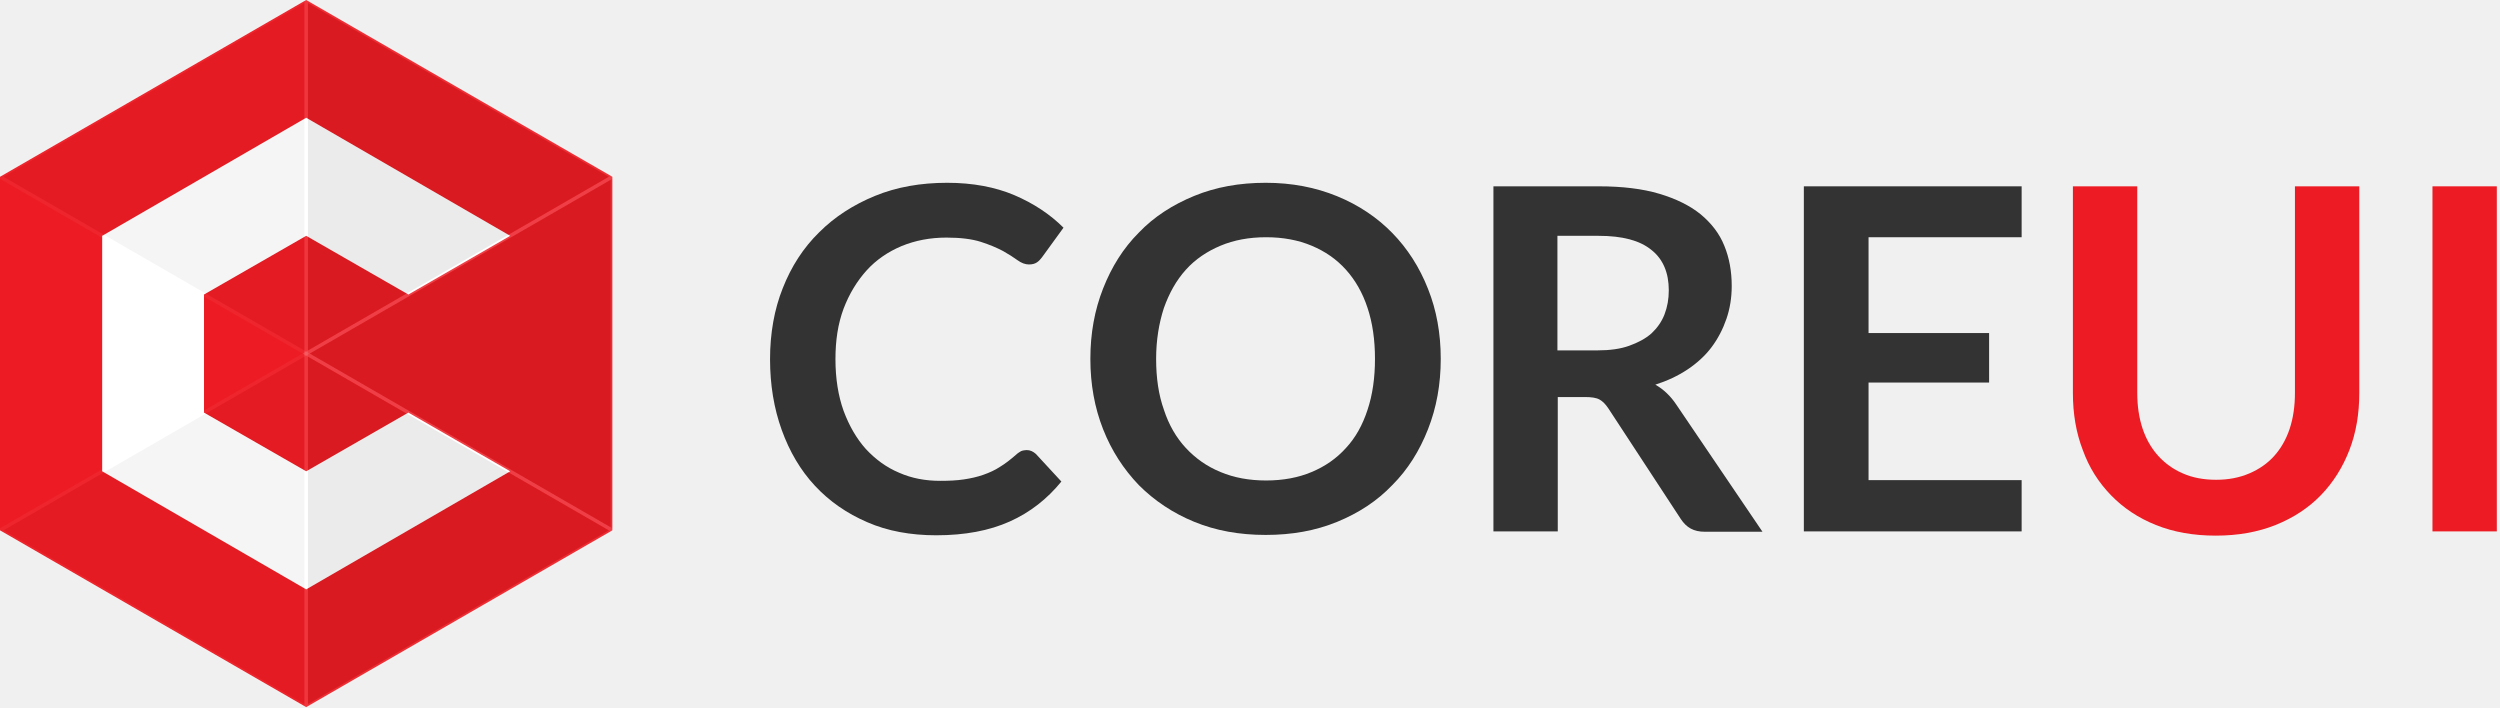
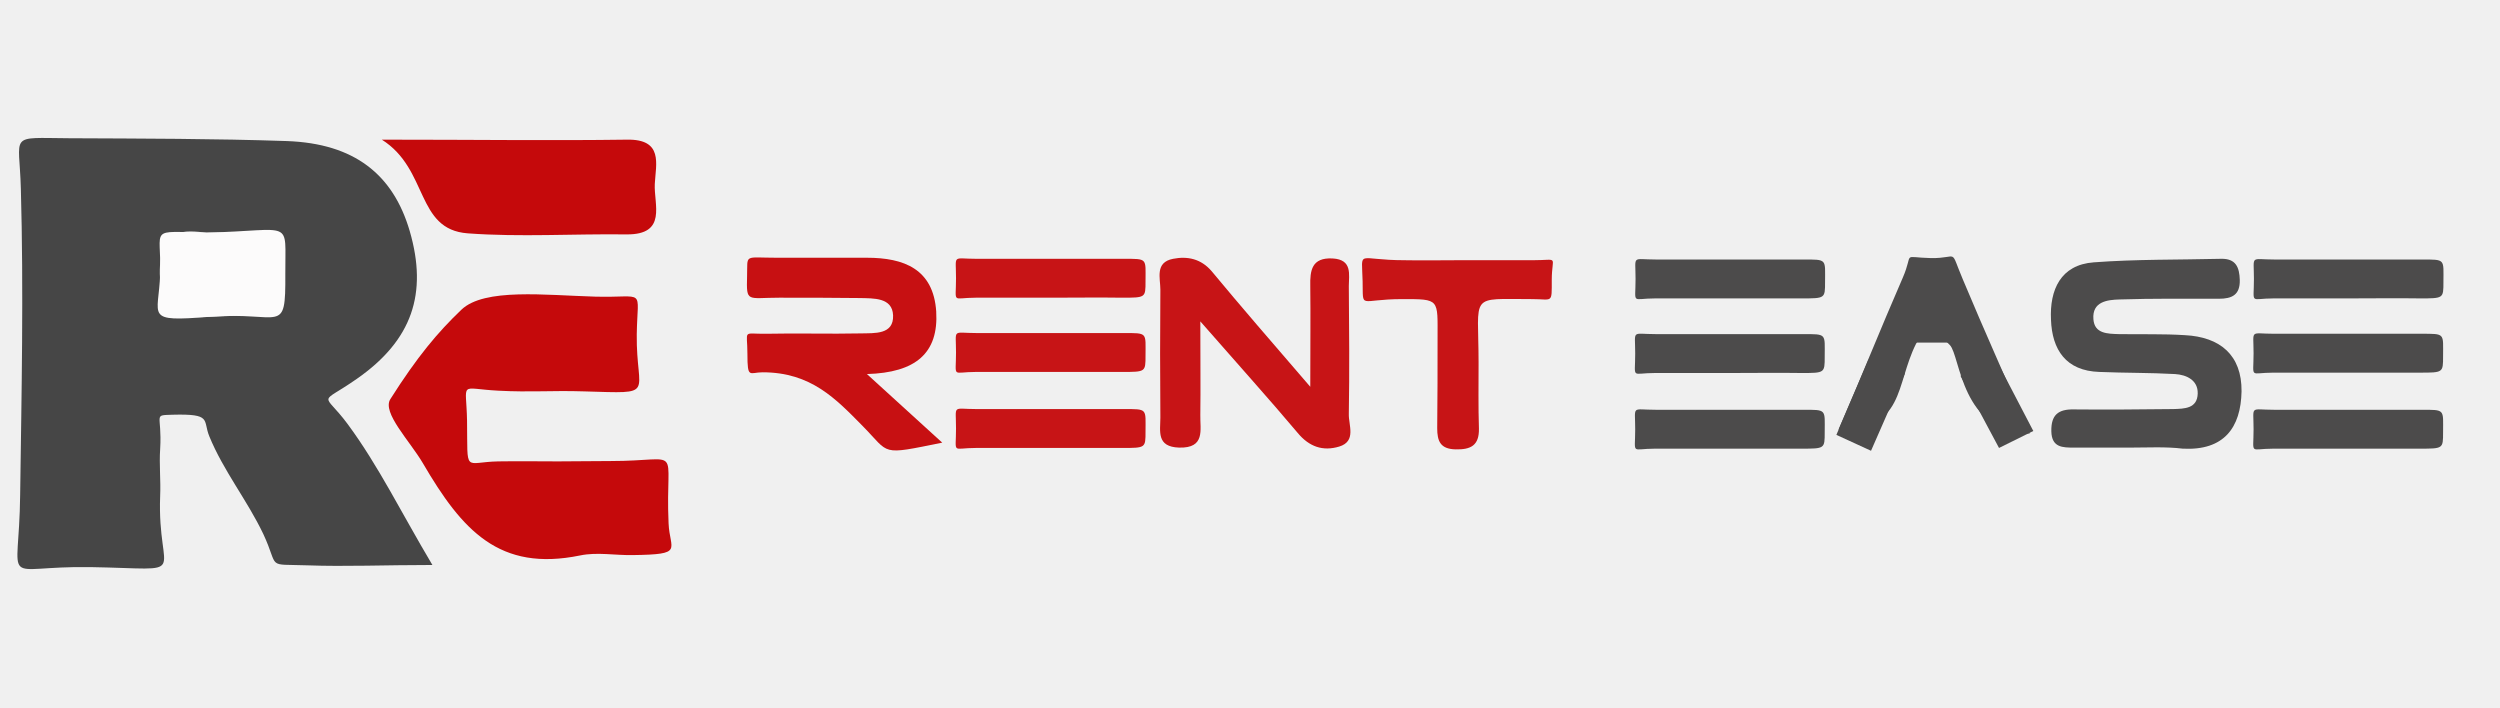
- <svg xmlns="http://www.w3.org/2000/svg" version="1.1" id="Warstwa_1" x="0px" y="0px" width="707.1px" height="200px" viewBox="0 0 707.1 200" enable-background="new 0 0 707.1 200" xml:space="preserve">
-   <polygon fill="#ED1C24" points="0,150 0,50 86.6,0 173.2,50 173.2,150 86.6,200 " />
-   <polygon fill="#FFFFFF" points="86.6,133.3 57.7,116.7 57.7,83.3 86.6,66.7 115.5,83.3 144.3,66.7 86.6,33.3 28.9,66.7 28.9,133.3   86.6,166.7 144.3,133.3 115.5,116.7 " />
-   <polygon opacity="0.04" stroke="#FFFFFF" stroke-miterlimit="10" enable-background="new    " points="0,50 86.6,100 86.6,0 " />
-   <polygon opacity="0.04" stroke="#FFFFFF" stroke-miterlimit="10" enable-background="new    " points="0,150 86.6,200 86.6,100 " />
-   <polygon opacity="0.08" stroke="#FFFFFF" stroke-miterlimit="10" enable-background="new    " points="86.6,100 173.2,150 173.2,50   " />
-   <polygon fill-opacity="0" points="86.6,100 0,50 0,150 " />
-   <polygon opacity="0.08" stroke="#FFFFFF" stroke-miterlimit="10" enable-background="new    " points="173.2,150 86.6,100 86.6,200   " />
-   <polygon opacity="0.08" stroke="#FFFFFF" stroke-miterlimit="10" enable-background="new    " points="173.2,50 86.6,0 86.6,100 " />
+ <svg xmlns="http://www.w3.org/2000/svg" version="1.1" id="Warstwa_1" x="0px" y="0px" viewBox="0 0 707.1 200" style="enable-background:new 0 0 707.1 200;" xml:space="preserve">
+   <style type="text/css">
+ 	.st0{fill:none;}
+ 	.st1{fill:#C5090B;}
+ 	.st2{fill:#464646;}
+ 	.st3{fill:#FCFBFB;}
+ 	.st4{fill:#4C4B4B;}
+ 	.st5{fill:#C71416;}
+ 	.st6{fill:#C71012;}
+ </style>
+   <rect class="st0" width="195" height="200" />
+   <rect x="195.3" class="st0" width="511.8" height="200" />
  <g>
-     <path fill="#333333" d="M290.4,127.3c1,0,1.8,0.4,2.6,1.1l7.2,7.8c-4,4.9-8.8,8.7-14.6,11.3c-5.8,2.6-12.7,3.9-20.8,3.9   c-7.2,0-13.8-1.2-19.5-3.7c-5.8-2.5-10.7-5.9-14.8-10.3c-4.1-4.4-7.2-9.7-9.4-15.8c-2.2-6.1-3.3-12.8-3.3-20   c0-7.3,1.2-14.1,3.6-20.1c2.4-6.1,5.8-11.4,10.3-15.8c4.4-4.4,9.7-7.8,15.8-10.3s12.9-3.7,20.4-3.7c7.2,0,13.6,1.2,19,3.5   s10.1,5.4,13.9,9.2l-6.1,8.4c-0.4,0.5-0.8,1-1.4,1.4s-1.3,0.6-2.3,0.6s-2.1-0.4-3.2-1.2s-2.5-1.7-4.1-2.6c-1.7-0.9-3.8-1.8-6.3-2.6   c-2.5-0.8-5.8-1.2-9.7-1.2c-4.6,0-8.8,0.8-12.7,2.4c-3.8,1.6-7.2,3.9-9.9,6.9s-4.9,6.6-6.5,10.8c-1.6,4.3-2.3,9-2.3,14.3   c0,5.5,0.8,10.4,2.3,14.6c1.6,4.3,3.7,7.9,6.3,10.8c2.7,2.9,5.8,5.2,9.4,6.7c3.6,1.6,7.5,2.3,11.6,2.3c2.5,0,4.7-0.1,6.7-0.4   c2-0.3,3.8-0.7,5.5-1.3s3.3-1.3,4.8-2.3c1.5-0.9,3-2.1,4.5-3.4c0.4-0.4,0.9-0.7,1.4-1C289.3,127.4,289.9,127.3,290.4,127.3z" />
-     <path fill="#333333" d="M407.5,101.5c0,7.2-1.2,13.8-3.6,19.9s-5.7,11.4-10.1,15.8c-4.3,4.5-9.5,7.9-15.6,10.4s-12.8,3.7-20.2,3.7   c-7.4,0-14.1-1.2-20.2-3.7s-11.3-6-15.7-10.4c-4.3-4.5-7.7-9.7-10.1-15.8c-2.4-6.1-3.6-12.7-3.6-19.9c0-7.2,1.2-13.8,3.6-19.9   s5.7-11.4,10.1-15.8c4.3-4.5,9.6-7.9,15.7-10.4s12.8-3.7,20.2-3.7c7.4,0,14.1,1.3,20.2,3.8s11.3,6,15.6,10.4   c4.3,4.4,7.7,9.7,10.1,15.8C406.3,87.7,407.5,94.3,407.5,101.5z M388.9,101.5c0-5.4-0.7-10.2-2.1-14.4c-1.4-4.3-3.5-7.9-6.1-10.8   c-2.7-3-5.9-5.2-9.7-6.8c-3.8-1.6-8.1-2.4-12.9-2.4s-9.1,0.8-12.9,2.4s-7.1,3.8-9.8,6.8c-2.7,3-4.7,6.6-6.2,10.8   c-1.4,4.3-2.2,9.1-2.2,14.4c0,5.4,0.7,10.2,2.2,14.4c1.4,4.3,3.5,7.9,6.2,10.8s5.9,5.2,9.8,6.8c3.8,1.6,8.1,2.4,12.9,2.4   s9.1-0.8,12.9-2.4c3.8-1.6,7-3.8,9.7-6.8c2.7-2.9,4.7-6.5,6.1-10.8C388.2,111.7,388.9,106.9,388.9,101.5z" />
-     <path fill="#333333" d="M440.6,112.2v38.1h-18.2V52.7h29.8c6.7,0,12.4,0.7,17.1,2.1c4.7,1.4,8.6,3.3,11.7,5.8   c3,2.5,5.3,5.4,6.7,8.9c1.4,3.4,2.1,7.2,2.1,11.4c0,3.3-0.5,6.4-1.5,9.3s-2.4,5.6-4.2,8c-1.8,2.4-4.1,4.5-6.8,6.3   c-2.7,1.8-5.7,3.2-9.1,4.3c2.3,1.3,4.3,3.2,5.9,5.6l24.4,36h-16.3c-1.6,0-2.9-0.3-4-0.9c-1.1-0.6-2-1.5-2.8-2.7l-20.5-31.3   c-0.8-1.2-1.6-2-2.5-2.5s-2.3-0.7-4.1-0.7h-7.7V112.2z M440.6,99.1h11.3c3.4,0,6.4-0.4,8.9-1.3s4.6-2,6.3-3.5   c1.6-1.5,2.9-3.3,3.7-5.4c0.8-2.1,1.2-4.3,1.2-6.8c0-4.9-1.6-8.8-4.9-11.4c-3.3-2.7-8.2-4-15-4h-11.6v32.4H440.6z" />
-     <path fill="#333333" d="M571.8,52.7v14.4h-43.3v27.1h34.1v14h-34.1v27.6h43.3v14.5h-61.6V52.7H571.8z" />
-     <path fill="#ED1C24" d="M626.8,135.7c3.5,0,6.6-0.6,9.4-1.8c2.8-1.2,5.1-2.8,7-4.9c1.9-2.1,3.4-4.7,4.4-7.7s1.5-6.4,1.5-10.1V52.7   h18.2v58.5c0,5.8-0.9,11.2-2.8,16.1c-1.9,4.9-4.6,9.2-8.1,12.8c-3.5,3.6-7.8,6.4-12.8,8.4s-10.6,3-16.9,3s-11.9-1-16.9-3   s-9.2-4.8-12.7-8.4c-3.5-3.6-6.2-7.8-8-12.8c-1.9-4.9-2.8-10.3-2.8-16.1V52.7h18.2v58.4c0,3.7,0.5,7.1,1.5,10.1s2.5,5.6,4.4,7.7   s4.2,3.8,7,5C620.1,135.1,623.3,135.7,626.8,135.7z" />
-     <path fill="#ED1C24" d="M706.2,150.3H688V52.7h18.2V150.3z" />
+     <path class="st1" d="M108,39.5c13.3,8.4,9.5,25.4,24.3,26.5c14.9,1.1,29.9,0.1,44.9,0.3c11.6,0.1,7.7-8.5,8-14.3   c0.3-5.6,2.5-12.7-7.9-12.5C156,39.8,134.5,39.5,108,39.5z" />
+     <path class="st2" d="M122.3,159.8c-13.5,0-24.5,0.5-35.4,0.1c-11.9-0.4-7.8,1.1-12.4-8.8c-4.5-9.5-11.3-17.9-15.3-27.7   c-1.9-4.6,0.9-6.4-10.4-6.1c-5.7,0.2-2.9-0.3-3.5,9.7c-0.3,4.4,0.2,8.9,0,13.3c-0.9,23.7,9.6,20.6-19.7,20.1   c-26.1-0.4-20.2,6.7-19.9-20.4c0.4-28.8,1-57.8,0.2-86.6C5.5,37.5,2.1,39,19.6,39.1c20.5,0.1,41.1,0.1,61.6,0.8   c19,0.7,30,9.4,34.7,25.5c5.1,17.6,0.7,30.8-14.9,41.7c-11,7.7-9.7,3.4-2.7,12.8C107.1,131.8,113.6,145.2,122.3,159.8z M58.4,65.8   c-5.9-0.6-13.4-1.9-13.2,11.7c0.2,11.3,4.9,12.6,14,12.1c9.5-0.5,21,0.8,21.4-12.1C81,65.2,70.1,65.7,58.4,65.8z" />
+     <path class="st1" d="M157.8,130.5c5,0,10-0.1,14.9-0.1c21,0,15.4-5.1,16.4,17.6c0.3,7.6,4.6,8.8-10.1,9c-5,0.1-10.1-0.9-14.9,0.1   c-22.9,4.7-33.4-7.1-44.5-26.1c-3.7-6.3-11.6-14.3-9.2-18.1c7.6-12,13.4-18.9,20.1-25.3c6.5-6.2,23.7-4.1,37.8-3.7   c14.6,0.4,12-2.8,11.8,10.7c-0.2,17.4,6,16.7-14.9,16.1c-9.3-0.3-14.9,0.3-24.3-0.2c-11.3-0.6-9-2.9-8.8,8.5   c0.2,15.2-1,11.7,8.8,11.5C148,130.4,150.6,130.5,157.8,130.5z" />
+     <path class="st3" d="M58.4,65.8c24.9-0.6,22.2-4.2,22.3,11.7c0.1,17.7-1.1,10.5-21.4,12.1c-18.7,1.5-14.4,0.1-14-12.1   C45.7,64,41.7,65.5,58.4,65.8z" />
+   </g>
+   <g>
+     <path class="st4" d="M602.6,126.6c-5.3,0-10.7,0-16,0c-3.2,0-6.3,0-6.4-4.6c-0.1-4.6,1.9-6.3,6.4-6.2c9.4,0.1,18.7,0,28.1-0.1   c3.1-0.1,6.8-0.1,6.9-4.4c0.1-3.8-3.2-5.3-6.4-5.5c-7.1-0.4-14.2-0.3-21.4-0.6c-9.5-0.3-13.4-6.3-13.7-14.8   c-0.4-8.4,2.7-15.5,12.1-16.2c12-0.9,24-0.7,36-1c4.2-0.1,5.2,2.4,5.3,6c0.1,4.2-2.2,5.3-5.9,5.3c-9.4,0-18.7-0.1-28.1,0.2   c-3.5,0.1-7.8,0.6-7.4,5.6c0.3,4.1,4,4.1,7.2,4.2c6.2,0.1,12.5-0.1,18.7,0.3c9.9,0.5,16.1,5.6,16,15.9c-0.2,10.3-5,16.8-16.6,16.2   C612.5,126.3,607.5,126.6,602.6,126.6z" />
+     <path class="st5" d="M370.6,109.4c0-11.9,0.1-20.2,0-28.5c-0.1-4.4,0.4-8.1,6.3-7.8c5.7,0.3,4.6,4.6,4.6,7.8   c0.1,12.1,0.2,24.1,0,36.2c-0.1,3.1,2.2,7.7-2.7,9.2c-4.6,1.4-8.5,0.1-11.8-3.9c-8-9.5-16.3-18.7-27.5-31.5c0,11.3,0.1,18.9,0,26.5   c-0.1,4.1,1.5,9.4-6,9.2c-6.5-0.2-5.3-4.7-5.3-8.5c-0.1-12.1-0.1-24.1,0-36.2c0-3.2-1.6-7.7,3.6-8.7c4.1-0.8,7.9,0,10.9,3.5   C350.9,86.6,359.4,96.4,370.6,109.4z" />
+     <path class="st6" d="M245.2,105.8c8.2,7.5,14.3,13,21.3,19.4c-17.8,3.6-14.6,3.3-22.5-4.7c-7.6-7.7-14.6-15.2-28.3-15.2   c-3.7,0-4.3,2-4.3-5.2c0-7.1-1.6-5.6,5.4-5.7c8.9-0.2,17.8,0.1,26.7-0.1c3.9-0.1,9.3,0.4,9.1-5.1c-0.2-5.1-5.5-4.8-9.5-4.9   c-7.6-0.1-15.2-0.1-22.7-0.1c-9.1,0-9.3,1.5-9.1-6c0.2-6.5-1.1-5.3,8.5-5.3c8.5,0,16.9,0,25.4,0c10.5,0,18.8,3.2,19.6,15.2   C265.5,99.9,259,105.4,245.2,105.8z" />
+     <path class="st5" d="M412.1,73.6c7.1,0,14.3,0,21.4,0c7.7,0,5.4-1.5,5.4,5.6c0,6.8,0.3,5.4-5.5,5.4c-18.1,0-15.2-1.8-15.2,17.9   c0,6.2-0.1,12.5,0.1,18.7c0.1,4.8-2.3,6-6.6,5.9c-4.3-0.1-5.2-2.3-5.2-6c0.1-8.5,0.1-16.9,0.1-25.4c0-11.2,0.7-11.1-10-11.1   c-12.4,0-11,3.1-11.2-5.1c-0.2-9.2-1.9-5.9,11.9-5.9C402.3,73.7,407.2,73.6,412.1,73.6z" />
+     <g>
+       <path class="st5" d="M297.4,84.2c-7.1,0-14.3,0-21.4,0c-6.9,0-5.6,1.9-5.6-5.5c0-6.9-1.2-5.5,5.8-5.5c13.8,0,27.7,0,41.5,0    c7,0,6.3-0.2,6.3,6.4c0,4.6,0,4.6-6.6,4.6C310.8,84.1,304.1,84.2,297.4,84.2z" />
+       <path class="st5" d="M297.4,105.2c-7.1,0-14.3,0-21.4,0c-6.9,0-5.6,1.9-5.6-5.5c0-6.9-1.2-5.5,5.8-5.5c13.8,0,27.7,0,41.5,0    c7,0,6.3-0.2,6.3,6.4c0,4.6,0,4.6-6.6,4.6C310.7,105.2,304.1,105.2,297.4,105.2z" />
+       <path class="st5" d="M297.4,126.7c-7.1,0-14.3,0-21.4,0c-6.9,0-5.6,1.9-5.6-5.5c0-6.9-1.2-5.5,5.8-5.5c13.8,0,27.7,0,41.5,0    c7,0,6.3-0.2,6.3,6.4c0,4.6,0,4.6-6.6,4.6C310.7,126.7,304.1,126.7,297.4,126.7z" />
+     </g>
+     <g>
+       <path class="st4" d="M489.6,84.4c-7.1,0-14.3,0-21.4,0c-6.9,0-5.6,1.9-5.6-5.5c0-6.9-1.2-5.5,5.8-5.5c13.8,0,27.7,0,41.5,0    c7,0,6.3-0.2,6.3,6.4c0,4.6,0,4.6-6.6,4.6C502.9,84.4,496.3,84.4,489.6,84.4z" />
+       <path class="st4" d="M489.5,105.5c-7.1,0-14.3,0-21.4,0c-6.9,0-5.6,1.9-5.6-5.5c0-6.9-1.2-5.5,5.8-5.5c13.8,0,27.7,0,41.5,0    c7,0,6.3-0.2,6.3,6.4c0,4.6,0,4.6-6.6,4.6C502.9,105.4,496.2,105.5,489.5,105.5z" />
+       <path class="st4" d="M489.5,126.9c-7.1,0-14.3,0-21.4,0c-6.9,0-5.6,1.9-5.6-5.5c0-6.9-1.2-5.5,5.8-5.5c13.8,0,27.7,0,41.5,0    c7,0,6.3-0.2,6.3,6.4c0,4.6,0,4.6-6.6,4.6C502.9,126.9,496.2,126.9,489.5,126.9z" />
+     </g>
+     <g>
+       <path class="st4" d="M664.5,84.4c-7.1,0-14.3,0-21.4,0c-6.9,0-5.6,1.9-5.6-5.5c0-6.9-1.2-5.5,5.8-5.5c13.8,0,27.7,0,41.5,0    c7,0,6.3-0.2,6.3,6.4c0,4.6,0,4.6-6.6,4.6C677.9,84.3,671.2,84.4,664.5,84.4z" />
+       <path class="st4" d="M664.4,105.4c-7.1,0-14.3,0-21.4,0c-6.9,0-5.6,1.9-5.6-5.5c0-6.9-1.2-5.5,5.8-5.5c13.8,0,27.7,0,41.5,0    c7,0,6.3-0.2,6.3,6.4c0,4.6,0,4.6-6.6,4.6C677.8,105.4,671.1,105.4,664.4,105.4z" />
+       <path class="st4" d="M664.4,126.9c-7.1,0-14.3,0-21.4,0c-6.9,0-5.6,1.9-5.6-5.5c0-6.9-1.2-5.5,5.8-5.5c13.8,0,27.7,0,41.5,0    c7,0,6.3-0.2,6.3,6.4c0,4.6,0,4.6-6.6,4.6C677.8,126.9,671.1,126.9,664.4,126.9z" />
+     </g>
+     <rect x="535.4" y="91.9" class="st4" width="19.1" height="5" />
+     <g>
+       <path class="st4" d="M574.1,122.6c-19.4,0-19.6-21.9-22.6-25c-3.1-3.3-7.6-4.3-9.6-0.3c-5.8,11.6-3.2,24.3-21.9,24.2    c7.8-18,11.5-27.6,18.2-43c3.2-7.4-0.6-5.7,8-5.5c8,0.1,5.1-3.1,9,6.1C561.7,94.6,566.4,104.9,574.1,122.6z" />
+       <polygon class="st4" points="529.2,127.5 519.4,123 528.5,101.7 538.8,105.6   " />
+       <polygon class="st4" points="575.1,121.9 565.4,126.7 554.5,106.3 564,100.6   " />
+     </g>
  </g>
</svg>
